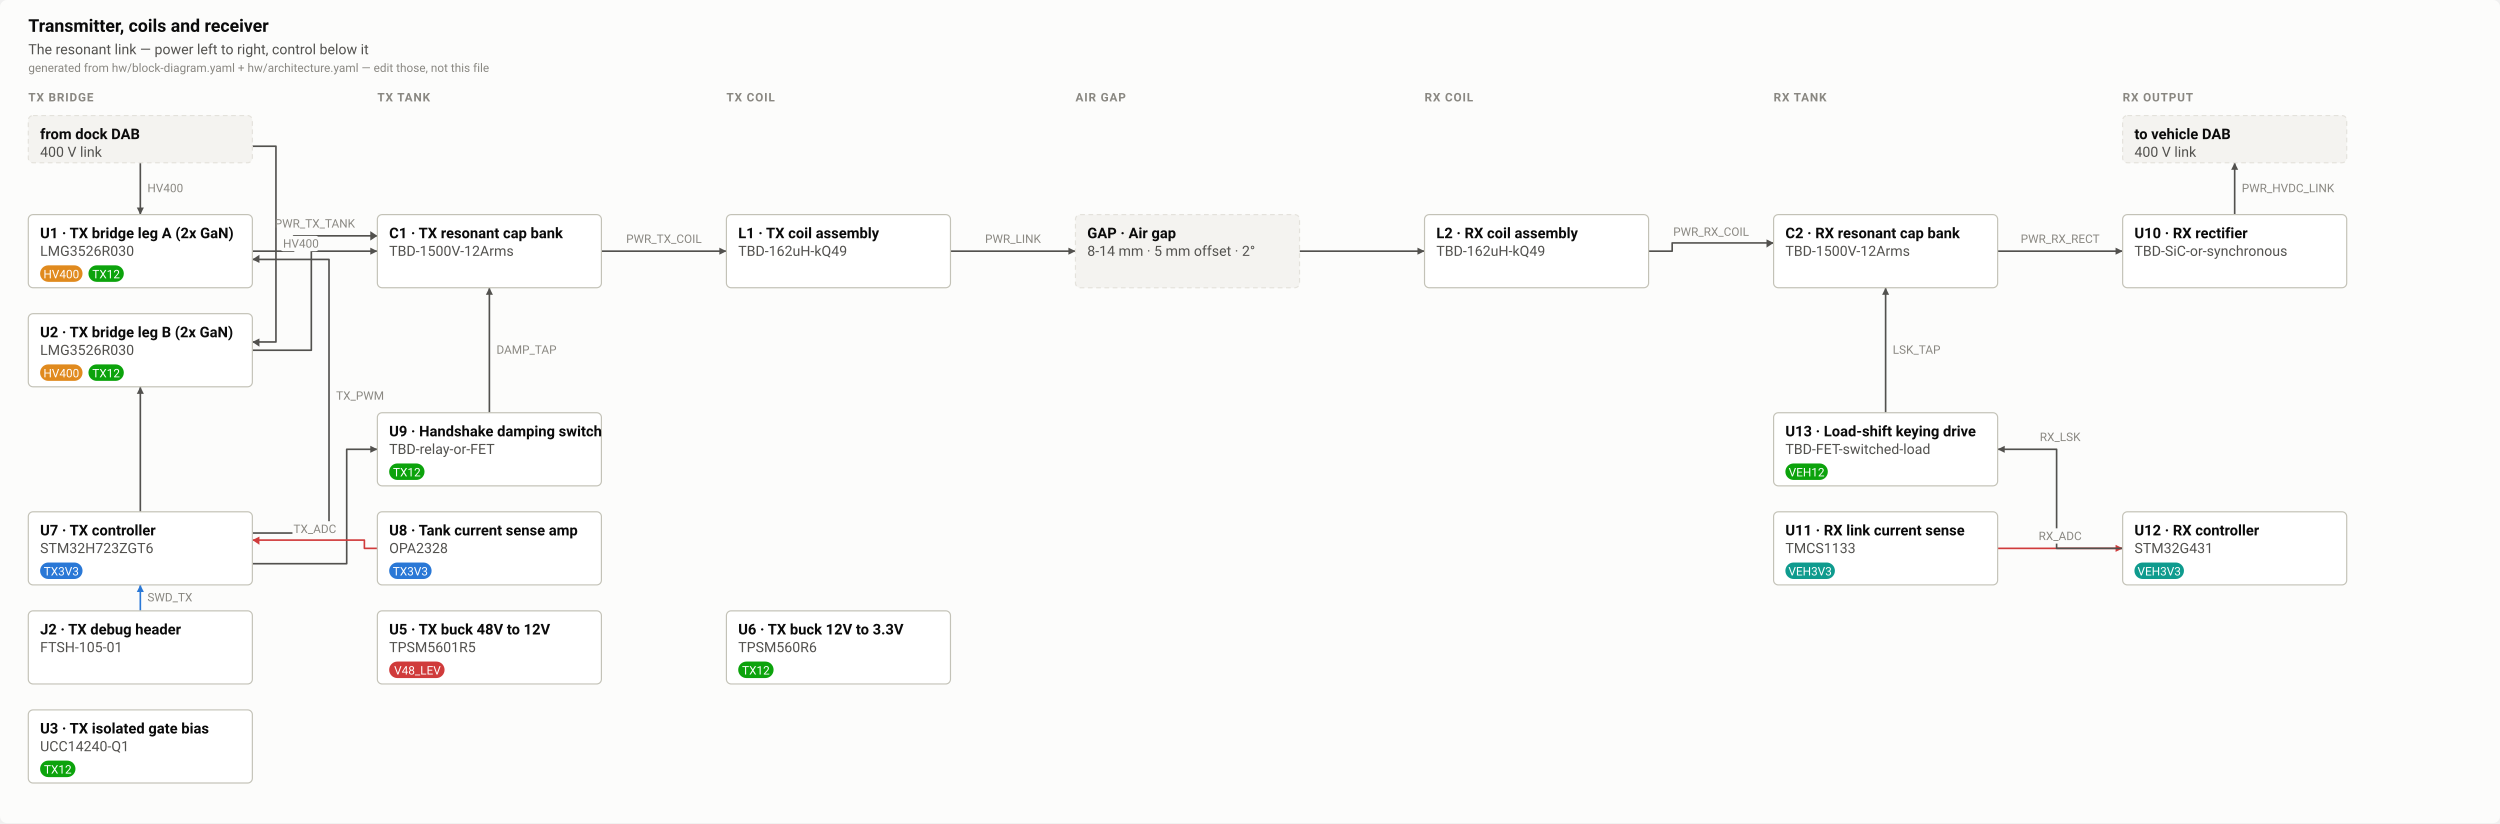
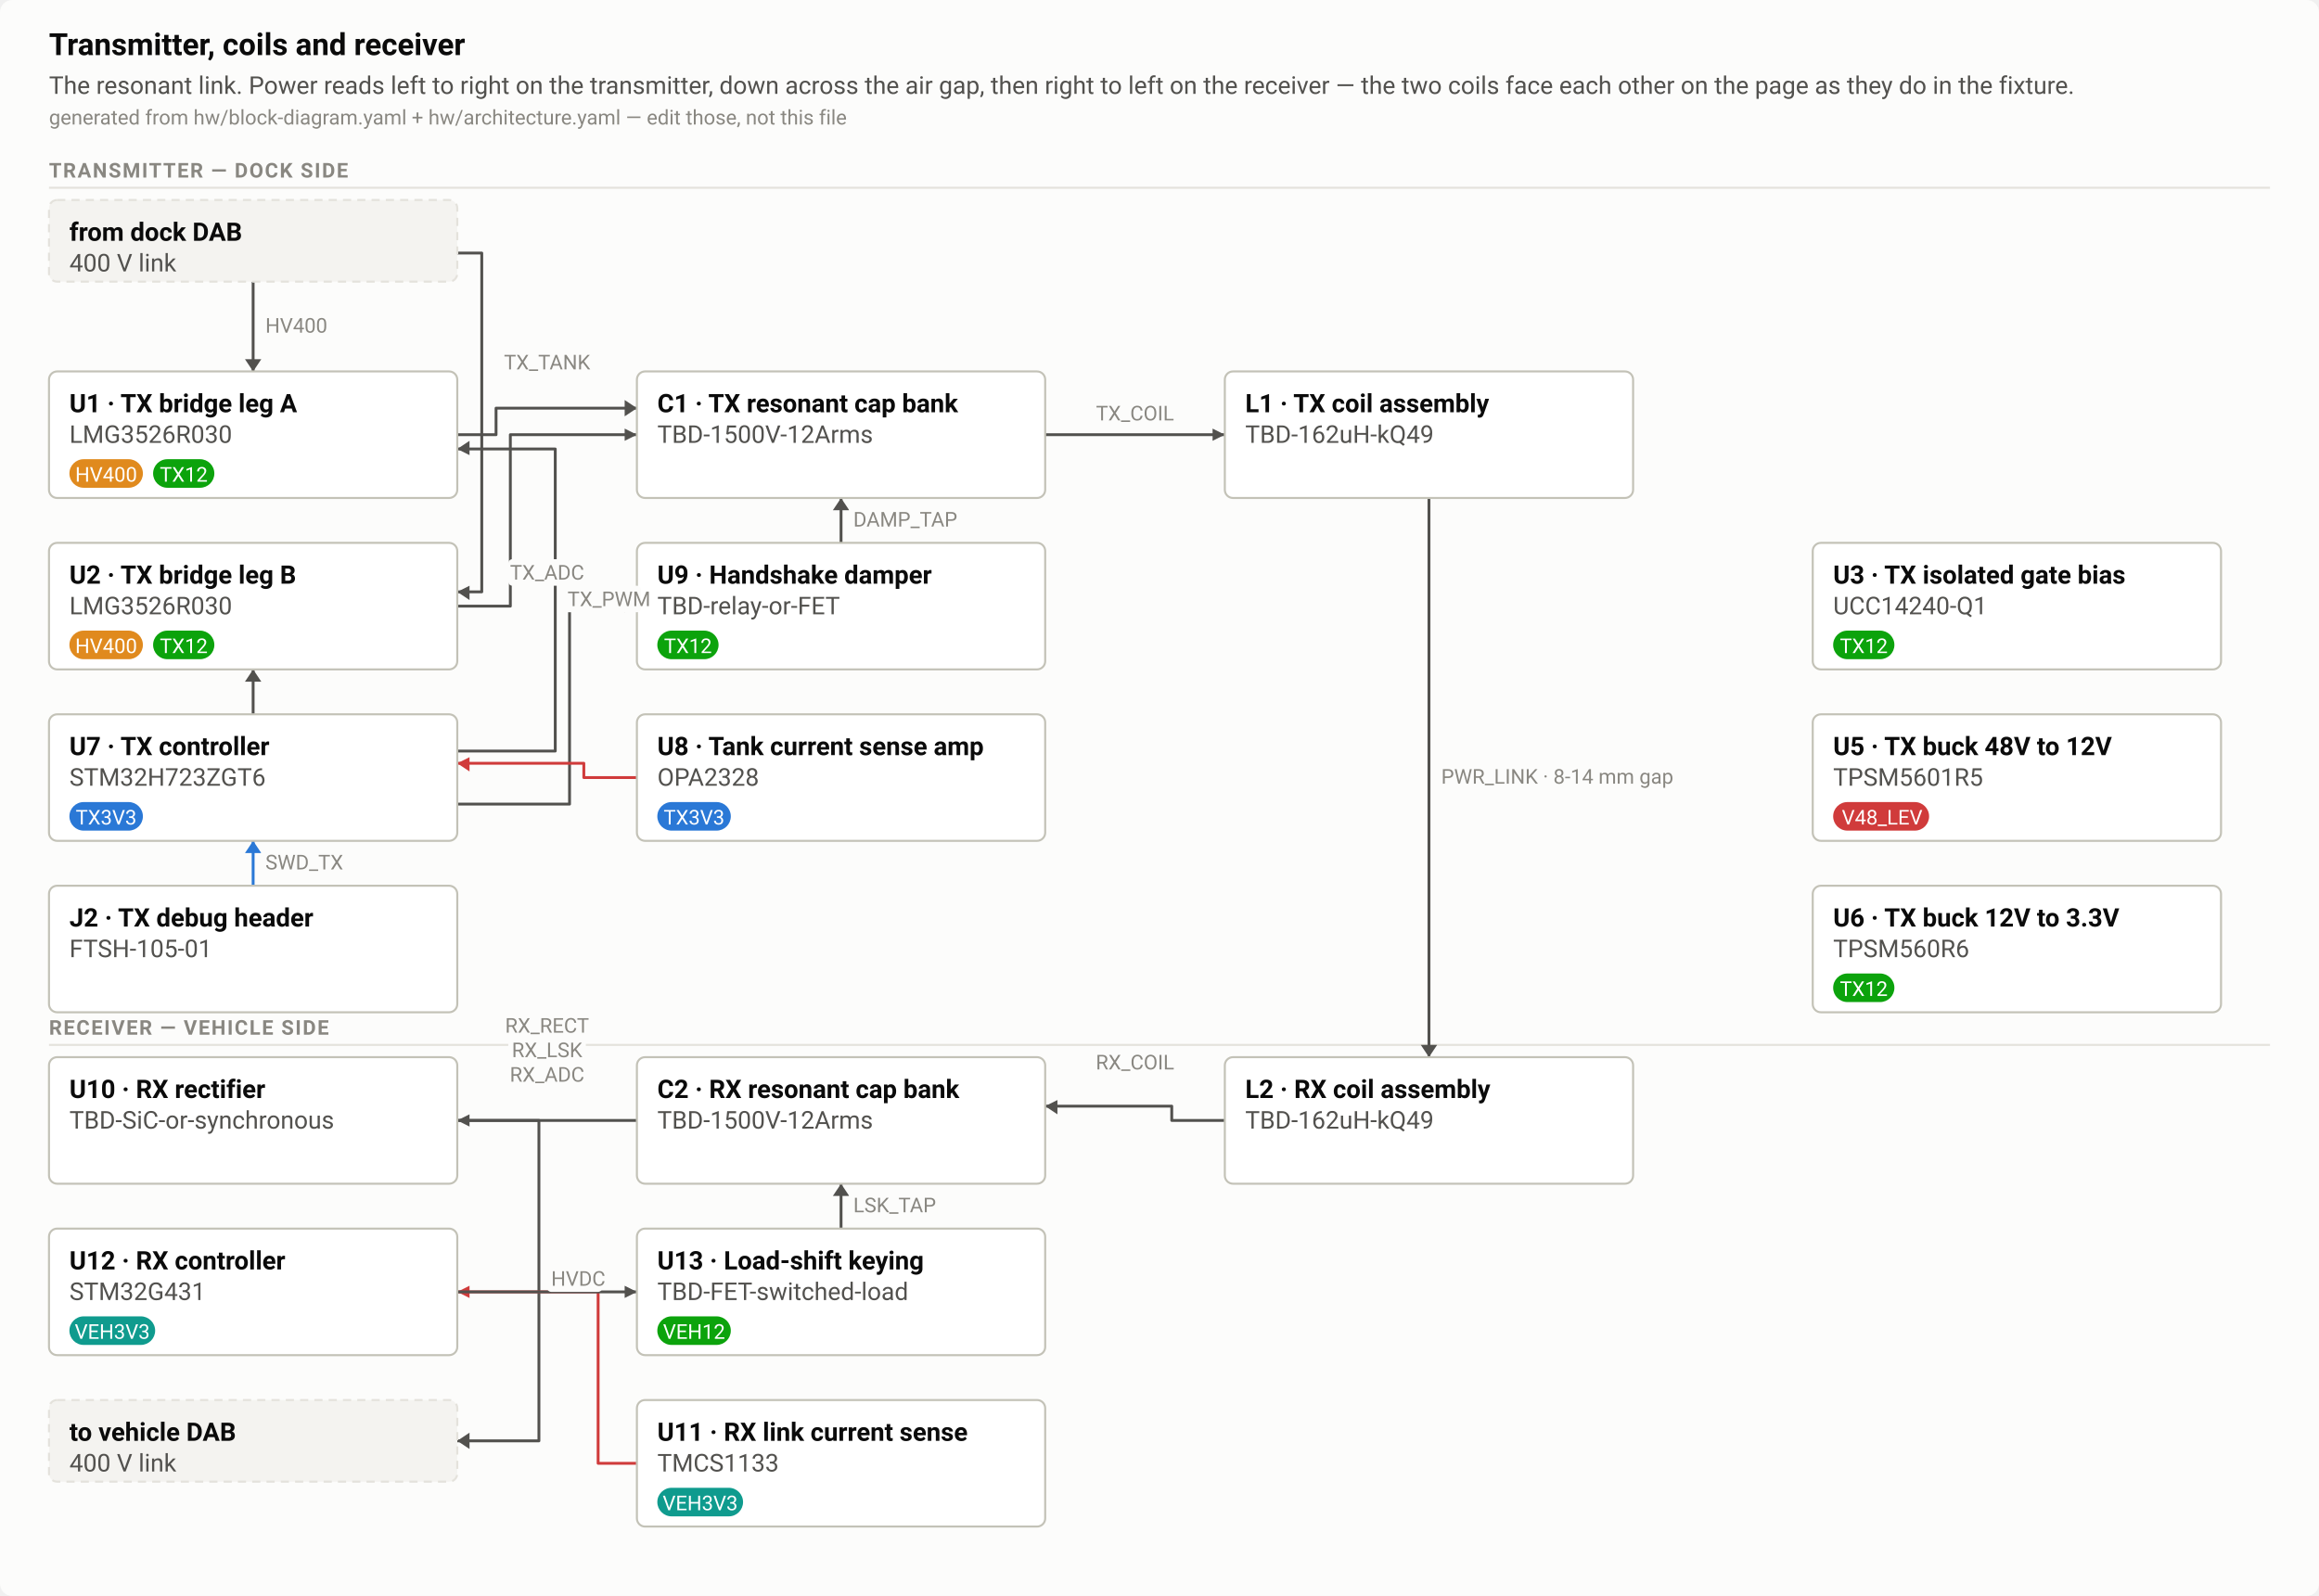
- <svg xmlns="http://www.w3.org/2000/svg" width="2120" height="698" viewBox="0 0 2120 698" font-family="ui-sans-serif,system-ui,-apple-system,'Segoe UI',Roboto,'Helvetica Neue',Arial,sans-serif" role="img" aria-label="Transmitter, coils and receiver">
+ <svg xmlns="http://www.w3.org/2000/svg" width="1136" height="782" viewBox="0 0 1136 782" font-family="ui-sans-serif,system-ui,-apple-system,'Segoe UI',Roboto,'Helvetica Neue',Arial,sans-serif" role="img" aria-label="Transmitter, coils and receiver">
  <style>.s{fill:#fcfcfb} .bx{fill:#ffffff;stroke:#c3c2b7} .ink{fill:#0b0b0b} .ink2{fill:#52514e} .mut{fill:#898781} .gt{fill:#f4f3f0;stroke:#e4e2dc} @media (prefers-color-scheme:dark){.s{fill:#1a1a19} .bx{fill:#242422;stroke:#383835} .ink{fill:#fff} .ink2{fill:#c3c2b7} .gt{fill:#1f1f1e;stroke:#2c2c2a}} .t{font-size:12px} .tb{font-size:12.5px;font-weight:600} .ts{font-size:10px} .h{font-size:15px;font-weight:600} .hh{font-size:10px;font-weight:600;letter-spacing:0.07em}</style>
-   <rect width="2120" height="698" class="s" rx="6" />
+   <rect width="1136" height="782" class="s" rx="6" />
  <text x="24" y="27" class="h ink">Transmitter, coils and receiver</text>
-   <text x="24" y="46" class="t ink2">The resonant link — power left to right, control below it</text>
+   <text x="24" y="46" class="t ink2">The resonant link. Power reads left to right on the transmitter, down across the air gap, then right to left on the receiver — the two coils face each other on the page as they do in the fixture.</text>
  <text x="24" y="61" class="ts mut">generated from hw/block-diagram.yaml + hw/architecture.yaml — edit those, not this file</text>
-   <text x="24" y="86" class="hh mut">TX BRIDGE</text>
-   <text x="320" y="86" class="hh mut">TX TANK</text>
-   <text x="616" y="86" class="hh mut">TX COIL</text>
-   <text x="912" y="86" class="hh mut">AIR GAP</text>
-   <text x="1208" y="86" class="hh mut">RX COIL</text>
-   <text x="1504" y="86" class="hh mut">RX TANK</text>
-   <text x="1800" y="86" class="hh mut">RX OUTPUT</text>
-   <path d="M119 138 L119 182" fill="none" stroke="#52514e" stroke-width="1.4" stroke-linejoin="round" />
-   <path d="M116 176 L119 182 L122 176" fill="#52514e" />
-   <path d="M214 124 L234 124 L234 290 L214 290" fill="none" stroke="#52514e" stroke-width="1.4" stroke-linejoin="round" />
-   <path d="M220 287 L214 290 L220 294" fill="#52514e" />
-   <path d="M214 213 L249 213 L249 200 L320 200" fill="none" stroke="#52514e" stroke-width="1.4" stroke-linejoin="round" />
-   <path d="M314 196 L320 200 L314 204" fill="#52514e" />
-   <path d="M214 297 L264 297 L264 213 L320 213" fill="none" stroke="#52514e" stroke-width="1.4" stroke-linejoin="round" />
-   <path d="M314 210 L320 213 L314 216" fill="#52514e" />
-   <path d="M510 213 L530 213 L530 213 L616 213" fill="none" stroke="#52514e" stroke-width="1.4" stroke-linejoin="round" />
-   <path d="M610 210 L616 213 L610 216" fill="#52514e" />
-   <path d="M806 213 L826 213 L826 213 L912 213" fill="none" stroke="#52514e" stroke-width="1.4" stroke-linejoin="round" />
-   <path d="M906 210 L912 213 L906 216" fill="#52514e" />
-   <path d="M1102 213 L1122 213 L1122 213 L1208 213" fill="none" stroke="#52514e" stroke-width="1.4" stroke-linejoin="round" />
-   <path d="M1202 210 L1208 213 L1202 216" fill="#52514e" />
-   <path d="M1398 213 L1418 213 L1418 206 L1504 206" fill="none" stroke="#52514e" stroke-width="1.4" stroke-linejoin="round" />
-   <path d="M1498 203 L1504 206 L1498 210" fill="#52514e" />
-   <path d="M1694 213 L1714 213 L1714 213 L1800 213" fill="none" stroke="#52514e" stroke-width="1.4" stroke-linejoin="round" />
-   <path d="M1794 210 L1800 213 L1794 216" fill="#52514e" />
-   <path d="M1895 182 L1895 138" fill="none" stroke="#52514e" stroke-width="1.4" stroke-linejoin="round" />
-   <path d="M1892 144 L1895 138 L1898 144" fill="#52514e" />
-   <path d="M214 452 L279 452 L279 220 L214 220" fill="none" stroke="#52514e" stroke-width="1.4" stroke-linejoin="round" />
-   <path d="M220 216 L214 220 L220 223" fill="#52514e" />
-   <path d="M119 434 L119 328" fill="none" stroke="#52514e" stroke-width="1.4" stroke-linejoin="round" />
-   <path d="M116 334 L119 328 L122 334" fill="#52514e" />
-   <path d="M214 478 L294 478 L294 381 L320 381" fill="none" stroke="#52514e" stroke-width="1.4" stroke-linejoin="round" />
-   <path d="M314 378 L320 381 L314 384" fill="#52514e" />
-   <path d="M320 465 L309 465 L309 458 L214 458" fill="none" stroke="#d03b3b" stroke-width="1.4" stroke-linejoin="round" />
-   <path d="M220 455 L214 458 L220 462" fill="#d03b3b" />
-   <path d="M415 350 L415 244" fill="none" stroke="#52514e" stroke-width="1.4" stroke-linejoin="round" />
-   <path d="M412 250 L415 244 L418 250" fill="#52514e" />
-   <path d="M119 518 L119 496" fill="none" stroke="#2a78d6" stroke-width="1.4" stroke-linejoin="round" />
-   <path d="M116 502 L119 496 L122 502" fill="#2a78d6" />
-   <path d="M1694 465 L1729 465 L1729 465 L1800 465" fill="none" stroke="#d03b3b" stroke-width="1.4" stroke-linejoin="round" />
-   <path d="M1794 462 L1800 465 L1794 468" fill="#d03b3b" />
-   <path d="M1800 465 L1744 465 L1744 381 L1694 381" fill="none" stroke="#52514e" stroke-width="1.4" stroke-linejoin="round" />
-   <path d="M1700 378 L1694 381 L1700 384" fill="#52514e" />
-   <path d="M1599 350 L1599 244" fill="none" stroke="#52514e" stroke-width="1.4" stroke-linejoin="round" />
-   <path d="M1596 250 L1599 244 L1602 250" fill="#52514e" />
-   <rect x="123" y="153" width="32" height="13" class="s" rx="2" />
-   <text x="125" y="163" class="ts mut">HV400</text>
-   <rect x="238" y="200" width="32" height="13" class="s" rx="2" />
-   <text x="240" y="210" class="ts mut">HV400</text>
-   <rect x="235" y="183" width="64" height="13" class="s" rx="2" />
-   <text x="267" y="193" class="ts mut" text-anchor="middle">PWR_TX_TANK</text>
-   <rect x="531" y="196" width="64" height="13" class="s" rx="2" />
-   <text x="563" y="206" class="ts mut" text-anchor="middle">PWR_TX_COIL</text>
-   <rect x="835" y="196" width="48" height="13" class="s" rx="2" />
-   <text x="859" y="206" class="ts mut" text-anchor="middle">PWR_LINK</text>
-   <rect x="1419" y="190" width="64" height="13" class="s" rx="2" />
-   <text x="1451" y="200" class="ts mut" text-anchor="middle">PWR_RX_COIL</text>
-   <rect x="1715" y="196" width="64" height="13" class="s" rx="2" />
-   <text x="1747" y="206" class="ts mut" text-anchor="middle">PWR_RX_RECT</text>
-   <rect x="1899" y="153" width="75" height="13" class="s" rx="2" />
-   <text x="1901" y="163" class="ts mut">PWR_HVDC_LINK</text>
-   <rect x="283" y="329" width="38" height="13" class="s" rx="2" />
-   <text x="285" y="339" class="ts mut">TX_PWM</text>
-   <rect x="248" y="442" width="38" height="13" class="s" rx="2" />
-   <text x="267" y="452" class="ts mut" text-anchor="middle">TX_ADC</text>
-   <rect x="419" y="290" width="48" height="13" class="s" rx="2" />
-   <text x="421" y="300" class="ts mut">DAMP_TAP</text>
-   <rect x="123" y="500" width="38" height="13" class="s" rx="2" />
-   <text x="125" y="510" class="ts mut">SWD_TX</text>
-   <rect x="1728" y="448" width="38" height="13" class="s" rx="2" />
-   <text x="1747" y="458" class="ts mut" text-anchor="middle">RX_ADC</text>
-   <rect x="1728" y="364" width="38" height="13" class="s" rx="2" />
-   <text x="1747" y="374" class="ts mut" text-anchor="middle">RX_LSK</text>
-   <rect x="1603" y="290" width="43" height="13" class="s" rx="2" />
-   <text x="1605" y="300" class="ts mut">LSK_TAP</text>
-   <rect x="24" y="182" width="190" height="62" class="bx" rx="4" />
-   <text x="34" y="202" class="tb ink">U1 · TX bridge leg A (2x GaN)</text>
+   <text x="24" y="87" class="hh mut">TRANSMITTER — DOCK SIDE</text>
+   <path d="M24 92 L1112 92" stroke="#e4e2dc" stroke-width="1" />
+   <text x="24" y="507" class="hh mut">RECEIVER — VEHICLE SIDE</text>
+   <path d="M24 512 L1112 512" stroke="#e4e2dc" stroke-width="1" />
+   <path d="M124 138 L124 182" fill="none" stroke="#52514e" stroke-width="1.4" stroke-linejoin="round" />
+   <path d="M120 176 L124 182 L128 176" fill="#52514e" />
+   <path d="M224 124 L236 124 L236 290 L224 290" fill="none" stroke="#52514e" stroke-width="1.4" stroke-linejoin="round" />
+   <path d="M230 287 L224 290 L230 294" fill="#52514e" />
+   <path d="M224 213 L243 213 L243 200 L312 200" fill="none" stroke="#52514e" stroke-width="1.4" stroke-linejoin="round" />
+   <path d="M306 196 L312 200 L306 204" fill="#52514e" />
+   <path d="M224 297 L250 297 L250 213 L312 213" fill="none" stroke="#52514e" stroke-width="1.4" stroke-linejoin="round" />
+   <path d="M306 210 L312 213 L306 216" fill="#52514e" />
+   <path d="M512 213 L538 213 L538 213 L600 213" fill="none" stroke="#52514e" stroke-width="1.4" stroke-linejoin="round" />
+   <path d="M594 210 L600 213 L594 216" fill="#52514e" />
+   <path d="M700 244 L700 518" fill="none" stroke="#52514e" stroke-width="1.4" stroke-linejoin="round" />
+   <path d="M696 512 L700 518 L704 512" fill="#52514e" />
+   <path d="M600 549 L574 549 L574 542 L512 542" fill="none" stroke="#52514e" stroke-width="1.4" stroke-linejoin="round" />
+   <path d="M518 539 L512 542 L518 546" fill="#52514e" />
+   <path d="M312 549 L257 549 L257 549 L224 549" fill="none" stroke="#52514e" stroke-width="1.4" stroke-linejoin="round" />
+   <path d="M230 546 L224 549 L230 552" fill="#52514e" />
+   <path d="M224 549 L264 549 L264 706 L224 706" fill="none" stroke="#52514e" stroke-width="1.4" stroke-linejoin="round" />
+   <path d="M230 702 L224 706 L230 710" fill="#52514e" />
+   <path d="M224 368 L272 368 L272 220 L224 220" fill="none" stroke="#52514e" stroke-width="1.4" stroke-linejoin="round" />
+   <path d="M230 216 L224 220 L230 223" fill="#52514e" />
+   <path d="M124 350 L124 328" fill="none" stroke="#52514e" stroke-width="1.4" stroke-linejoin="round" />
+   <path d="M120 334 L124 328 L128 334" fill="#52514e" />
+   <path d="M224 394 L279 394 L279 297 L312 297" fill="none" stroke="#52514e" stroke-width="1.4" stroke-linejoin="round" />
+   <path d="M306 294 L312 297 L306 300" fill="#52514e" />
+   <path d="M312 381 L286 381 L286 374 L224 374" fill="none" stroke="#d03b3b" stroke-width="1.4" stroke-linejoin="round" />
+   <path d="M230 371 L224 374 L230 378" fill="#d03b3b" />
+   <path d="M412 266 L412 244" fill="none" stroke="#52514e" stroke-width="1.4" stroke-linejoin="round" />
+   <path d="M408 250 L412 244 L416 250" fill="#52514e" />
+   <path d="M124 434 L124 412" fill="none" stroke="#2a78d6" stroke-width="1.4" stroke-linejoin="round" />
+   <path d="M120 418 L124 412 L128 418" fill="#2a78d6" />
+   <path d="M312 717 L293 717 L293 633 L224 633" fill="none" stroke="#d03b3b" stroke-width="1.4" stroke-linejoin="round" />
+   <path d="M230 630 L224 633 L230 636" fill="#d03b3b" />
+   <path d="M224 633 L300 633 L300 633 L312 633" fill="none" stroke="#52514e" stroke-width="1.4" stroke-linejoin="round" />
+   <path d="M306 630 L312 633 L306 636" fill="#52514e" />
+   <path d="M412 602 L412 580" fill="none" stroke="#52514e" stroke-width="1.4" stroke-linejoin="round" />
+   <path d="M408 586 L412 580 L416 586" fill="#52514e" />
+   <rect x="24" y="98" width="200" height="40" class="gt" rx="4" stroke-dasharray="4 3" />
+   <text x="34" y="118" class="tb ink">from dock DAB</text>
+   <text x="34" y="133" class="t ink2">400 V link</text>
+   <rect x="24" y="182" width="200" height="62" class="bx" rx="4" />
+   <text x="34" y="202" class="tb ink">U1 · TX bridge leg A</text>
  <text x="34" y="217" class="t ink2">LMG3526R030</text>
  <rect x="34" y="225" width="36" height="14" rx="7" fill="#e08a1e" />
  <text x="52" y="236" class="ts" fill="#fff" text-anchor="middle">HV400</text>
  <rect x="75" y="225" width="30" height="14" rx="7" fill="#0ca30c" />
  <text x="90" y="236" class="ts" fill="#fff" text-anchor="middle">TX12</text>
-   <rect x="24" y="266" width="190" height="62" class="bx" rx="4" />
-   <text x="34" y="286" class="tb ink">U2 · TX bridge leg B (2x GaN)</text>
+   <rect x="312" y="182" width="200" height="62" class="bx" rx="4" />
+   <text x="322" y="202" class="tb ink">C1 · TX resonant cap bank</text>
+   <text x="322" y="217" class="t ink2">TBD-1500V-12Arms</text>
+   <rect x="600" y="182" width="200" height="62" class="bx" rx="4" />
+   <text x="610" y="202" class="tb ink">L1 · TX coil assembly</text>
+   <text x="610" y="217" class="t ink2">TBD-162uH-kQ49</text>
+   <rect x="24" y="266" width="200" height="62" class="bx" rx="4" />
+   <text x="34" y="286" class="tb ink">U2 · TX bridge leg B</text>
  <text x="34" y="301" class="t ink2">LMG3526R030</text>
  <rect x="34" y="309" width="36" height="14" rx="7" fill="#e08a1e" />
  <text x="52" y="320" class="ts" fill="#fff" text-anchor="middle">HV400</text>
  <rect x="75" y="309" width="30" height="14" rx="7" fill="#0ca30c" />
  <text x="90" y="320" class="ts" fill="#fff" text-anchor="middle">TX12</text>
-   <rect x="320" y="182" width="190" height="62" class="bx" rx="4" />
-   <text x="330" y="202" class="tb ink">C1 · TX resonant cap bank</text>
-   <text x="330" y="217" class="t ink2">TBD-1500V-12Arms</text>
-   <rect x="616" y="182" width="190" height="62" class="bx" rx="4" />
-   <text x="626" y="202" class="tb ink">L1 · TX coil assembly</text>
-   <text x="626" y="217" class="t ink2">TBD-162uH-kQ49</text>
-   <rect x="912" y="182" width="190" height="62" class="gt" rx="4" stroke-dasharray="4 3" />
-   <text x="922" y="202" class="tb ink">GAP · Air gap</text>
-   <text x="922" y="217" class="t ink2">8-14 mm · 5 mm offset · 2°</text>
-   <rect x="1208" y="182" width="190" height="62" class="bx" rx="4" />
-   <text x="1218" y="202" class="tb ink">L2 · RX coil assembly</text>
-   <text x="1218" y="217" class="t ink2">TBD-162uH-kQ49</text>
-   <rect x="1504" y="182" width="190" height="62" class="bx" rx="4" />
-   <text x="1514" y="202" class="tb ink">C2 · RX resonant cap bank</text>
-   <text x="1514" y="217" class="t ink2">TBD-1500V-12Arms</text>
-   <rect x="1800" y="182" width="190" height="62" class="bx" rx="4" />
-   <text x="1810" y="202" class="tb ink">U10 · RX rectifier</text>
-   <text x="1810" y="217" class="t ink2">TBD-SiC-or-synchronous</text>
-   <rect x="320" y="350" width="190" height="62" class="bx" rx="4" />
-   <text x="330" y="370" class="tb ink">U9 · Handshake damping switch</text>
-   <text x="330" y="385" class="t ink2">TBD-relay-or-FET</text>
-   <rect x="330" y="393" width="30" height="14" rx="7" fill="#0ca30c" />
-   <text x="345" y="404" class="ts" fill="#fff" text-anchor="middle">TX12</text>
-   <rect x="1504" y="350" width="190" height="62" class="bx" rx="4" />
-   <text x="1514" y="370" class="tb ink">U13 · Load-shift keying drive</text>
-   <text x="1514" y="385" class="t ink2">TBD-FET-switched-load</text>
-   <rect x="1514" y="393" width="36" height="14" rx="7" fill="#0ca30c" />
-   <text x="1532" y="404" class="ts" fill="#fff" text-anchor="middle">VEH12</text>
-   <rect x="24" y="434" width="190" height="62" class="bx" rx="4" />
-   <text x="34" y="454" class="tb ink">U7 · TX controller</text>
-   <text x="34" y="469" class="t ink2">STM32H723ZGT6</text>
-   <rect x="34" y="477" width="36" height="14" rx="7" fill="#2a78d6" />
-   <text x="52" y="488" class="ts" fill="#fff" text-anchor="middle">TX3V3</text>
-   <rect x="320" y="434" width="190" height="62" class="bx" rx="4" />
-   <text x="330" y="454" class="tb ink">U8 · Tank current sense amp</text>
-   <text x="330" y="469" class="t ink2">OPA2328</text>
-   <rect x="330" y="477" width="36" height="14" rx="7" fill="#2a78d6" />
-   <text x="348" y="488" class="ts" fill="#fff" text-anchor="middle">TX3V3</text>
-   <rect x="1504" y="434" width="190" height="62" class="bx" rx="4" />
-   <text x="1514" y="454" class="tb ink">U11 · RX link current sense</text>
-   <text x="1514" y="469" class="t ink2">TMCS1133</text>
-   <rect x="1514" y="477" width="42" height="14" rx="7" fill="#0f9b8e" />
-   <text x="1535" y="488" class="ts" fill="#fff" text-anchor="middle">VEH3V3</text>
-   <rect x="1800" y="434" width="190" height="62" class="bx" rx="4" />
-   <text x="1810" y="454" class="tb ink">U12 · RX controller</text>
-   <text x="1810" y="469" class="t ink2">STM32G431</text>
-   <rect x="1810" y="477" width="42" height="14" rx="7" fill="#0f9b8e" />
-   <text x="1831" y="488" class="ts" fill="#fff" text-anchor="middle">VEH3V3</text>
-   <rect x="24" y="518" width="190" height="62" class="bx" rx="4" />
-   <text x="34" y="538" class="tb ink">J2 · TX debug header</text>
-   <text x="34" y="553" class="t ink2">FTSH-105-01</text>
-   <rect x="320" y="518" width="190" height="62" class="bx" rx="4" />
-   <text x="330" y="538" class="tb ink">U5 · TX buck 48V to 12V</text>
-   <text x="330" y="553" class="t ink2">TPSM5601R5</text>
-   <rect x="330" y="561" width="47" height="14" rx="7" fill="#d03b3b" />
-   <text x="354" y="572" class="ts" fill="#fff" text-anchor="middle">V48_LEV</text>
-   <rect x="616" y="518" width="190" height="62" class="bx" rx="4" />
-   <text x="626" y="538" class="tb ink">U6 · TX buck 12V to 3.3V</text>
-   <text x="626" y="553" class="t ink2">TPSM560R6</text>
-   <rect x="626" y="561" width="30" height="14" rx="7" fill="#0ca30c" />
-   <text x="641" y="572" class="ts" fill="#fff" text-anchor="middle">TX12</text>
-   <rect x="24" y="602" width="190" height="62" class="bx" rx="4" />
-   <text x="34" y="622" class="tb ink">U3 · TX isolated gate bias</text>
-   <text x="34" y="637" class="t ink2">UCC14240-Q1</text>
-   <rect x="34" y="645" width="30" height="14" rx="7" fill="#0ca30c" />
-   <text x="49" y="656" class="ts" fill="#fff" text-anchor="middle">TX12</text>
-   <rect x="24" y="98" width="190" height="40" class="gt" rx="4" stroke-dasharray="4 3" />
-   <text x="34" y="118" class="tb ink">from dock DAB</text>
-   <text x="34" y="133" class="t ink2">400 V link</text>
-   <rect x="1800" y="98" width="190" height="40" class="gt" rx="4" stroke-dasharray="4 3" />
-   <text x="1810" y="118" class="tb ink">to vehicle DAB</text>
-   <text x="1810" y="133" class="t ink2">400 V link</text>
+   <rect x="312" y="266" width="200" height="62" class="bx" rx="4" />
+   <text x="322" y="286" class="tb ink">U9 · Handshake damper</text>
+   <text x="322" y="301" class="t ink2">TBD-relay-or-FET</text>
+   <rect x="322" y="309" width="30" height="14" rx="7" fill="#0ca30c" />
+   <text x="337" y="320" class="ts" fill="#fff" text-anchor="middle">TX12</text>
+   <rect x="888" y="266" width="200" height="62" class="bx" rx="4" />
+   <text x="898" y="286" class="tb ink">U3 · TX isolated gate bias</text>
+   <text x="898" y="301" class="t ink2">UCC14240-Q1</text>
+   <rect x="898" y="309" width="30" height="14" rx="7" fill="#0ca30c" />
+   <text x="913" y="320" class="ts" fill="#fff" text-anchor="middle">TX12</text>
+   <rect x="24" y="350" width="200" height="62" class="bx" rx="4" />
+   <text x="34" y="370" class="tb ink">U7 · TX controller</text>
+   <text x="34" y="385" class="t ink2">STM32H723ZGT6</text>
+   <rect x="34" y="393" width="36" height="14" rx="7" fill="#2a78d6" />
+   <text x="52" y="404" class="ts" fill="#fff" text-anchor="middle">TX3V3</text>
+   <rect x="312" y="350" width="200" height="62" class="bx" rx="4" />
+   <text x="322" y="370" class="tb ink">U8 · Tank current sense amp</text>
+   <text x="322" y="385" class="t ink2">OPA2328</text>
+   <rect x="322" y="393" width="36" height="14" rx="7" fill="#2a78d6" />
+   <text x="340" y="404" class="ts" fill="#fff" text-anchor="middle">TX3V3</text>
+   <rect x="888" y="350" width="200" height="62" class="bx" rx="4" />
+   <text x="898" y="370" class="tb ink">U5 · TX buck 48V to 12V</text>
+   <text x="898" y="385" class="t ink2">TPSM5601R5</text>
+   <rect x="898" y="393" width="47" height="14" rx="7" fill="#d03b3b" />
+   <text x="922" y="404" class="ts" fill="#fff" text-anchor="middle">V48_LEV</text>
+   <rect x="24" y="434" width="200" height="62" class="bx" rx="4" />
+   <text x="34" y="454" class="tb ink">J2 · TX debug header</text>
+   <text x="34" y="469" class="t ink2">FTSH-105-01</text>
+   <rect x="888" y="434" width="200" height="62" class="bx" rx="4" />
+   <text x="898" y="454" class="tb ink">U6 · TX buck 12V to 3.3V</text>
+   <text x="898" y="469" class="t ink2">TPSM560R6</text>
+   <rect x="898" y="477" width="30" height="14" rx="7" fill="#0ca30c" />
+   <text x="913" y="488" class="ts" fill="#fff" text-anchor="middle">TX12</text>
+   <rect x="600" y="518" width="200" height="62" class="bx" rx="4" />
+   <text x="610" y="538" class="tb ink">L2 · RX coil assembly</text>
+   <text x="610" y="553" class="t ink2">TBD-162uH-kQ49</text>
+   <rect x="312" y="518" width="200" height="62" class="bx" rx="4" />
+   <text x="322" y="538" class="tb ink">C2 · RX resonant cap bank</text>
+   <text x="322" y="553" class="t ink2">TBD-1500V-12Arms</text>
+   <rect x="24" y="518" width="200" height="62" class="bx" rx="4" />
+   <text x="34" y="538" class="tb ink">U10 · RX rectifier</text>
+   <text x="34" y="553" class="t ink2">TBD-SiC-or-synchronous</text>
+   <rect x="312" y="602" width="200" height="62" class="bx" rx="4" />
+   <text x="322" y="622" class="tb ink">U13 · Load-shift keying</text>
+   <text x="322" y="637" class="t ink2">TBD-FET-switched-load</text>
+   <rect x="322" y="645" width="36" height="14" rx="7" fill="#0ca30c" />
+   <text x="340" y="656" class="ts" fill="#fff" text-anchor="middle">VEH12</text>
+   <rect x="24" y="602" width="200" height="62" class="bx" rx="4" />
+   <text x="34" y="622" class="tb ink">U12 · RX controller</text>
+   <text x="34" y="637" class="t ink2">STM32G431</text>
+   <rect x="34" y="645" width="42" height="14" rx="7" fill="#0f9b8e" />
+   <text x="55" y="656" class="ts" fill="#fff" text-anchor="middle">VEH3V3</text>
+   <rect x="312" y="686" width="200" height="62" class="bx" rx="4" />
+   <text x="322" y="706" class="tb ink">U11 · RX link current sense</text>
+   <text x="322" y="721" class="t ink2">TMCS1133</text>
+   <rect x="322" y="729" width="42" height="14" rx="7" fill="#0f9b8e" />
+   <text x="343" y="740" class="ts" fill="#fff" text-anchor="middle">VEH3V3</text>
+   <rect x="24" y="686" width="200" height="40" class="gt" rx="4" stroke-dasharray="4 3" />
+   <text x="34" y="706" class="tb ink">to vehicle DAB</text>
+   <text x="34" y="721" class="t ink2">400 V link</text>
+   <rect x="128" y="153" width="32" height="13" class="s" rx="2" />
+   <text x="130" y="163" class="ts mut">HV400</text>
+   <rect x="246" y="171" width="43" height="13" class="s" rx="2" />
+   <text x="268" y="181" class="ts mut" text-anchor="middle">TX_TANK</text>
+   <rect x="534" y="196" width="43" height="13" class="s" rx="2" />
+   <text x="556" y="206" class="ts mut" text-anchor="middle">TX_COIL</text>
+   <rect x="704" y="374" width="123" height="13" class="s" rx="2" />
+   <text x="706" y="384" class="ts mut">PWR_LINK · 8-14 mm gap</text>
+   <rect x="534" y="514" width="43" height="13" class="s" rx="2" />
+   <text x="556" y="524" class="ts mut" text-anchor="middle">RX_COIL</text>
+   <rect x="246" y="496" width="43" height="13" class="s" rx="2" />
+   <text x="268" y="506" class="ts mut" text-anchor="middle">RX_RECT</text>
+   <rect x="268" y="620" width="27" height="13" class="s" rx="2" />
+   <text x="270" y="630" class="ts mut">HVDC</text>
+   <rect x="276" y="287" width="38" height="13" class="s" rx="2" />
+   <text x="278" y="297" class="ts mut">TX_PWM</text>
+   <rect x="249" y="274" width="38" height="13" class="s" rx="2" />
+   <text x="268" y="284" class="ts mut" text-anchor="middle">TX_ADC</text>
+   <rect x="416" y="248" width="48" height="13" class="s" rx="2" />
+   <text x="418" y="258" class="ts mut">DAMP_TAP</text>
+   <rect x="128" y="416" width="38" height="13" class="s" rx="2" />
+   <text x="130" y="426" class="ts mut">SWD_TX</text>
+   <rect x="249" y="520" width="38" height="13" class="s" rx="2" />
+   <text x="268" y="530" class="ts mut" text-anchor="middle">RX_ADC</text>
+   <rect x="249" y="508" width="38" height="13" class="s" rx="2" />
+   <text x="268" y="518" class="ts mut" text-anchor="middle">RX_LSK</text>
+   <rect x="416" y="584" width="43" height="13" class="s" rx="2" />
+   <text x="418" y="594" class="ts mut">LSK_TAP</text>
</svg>
